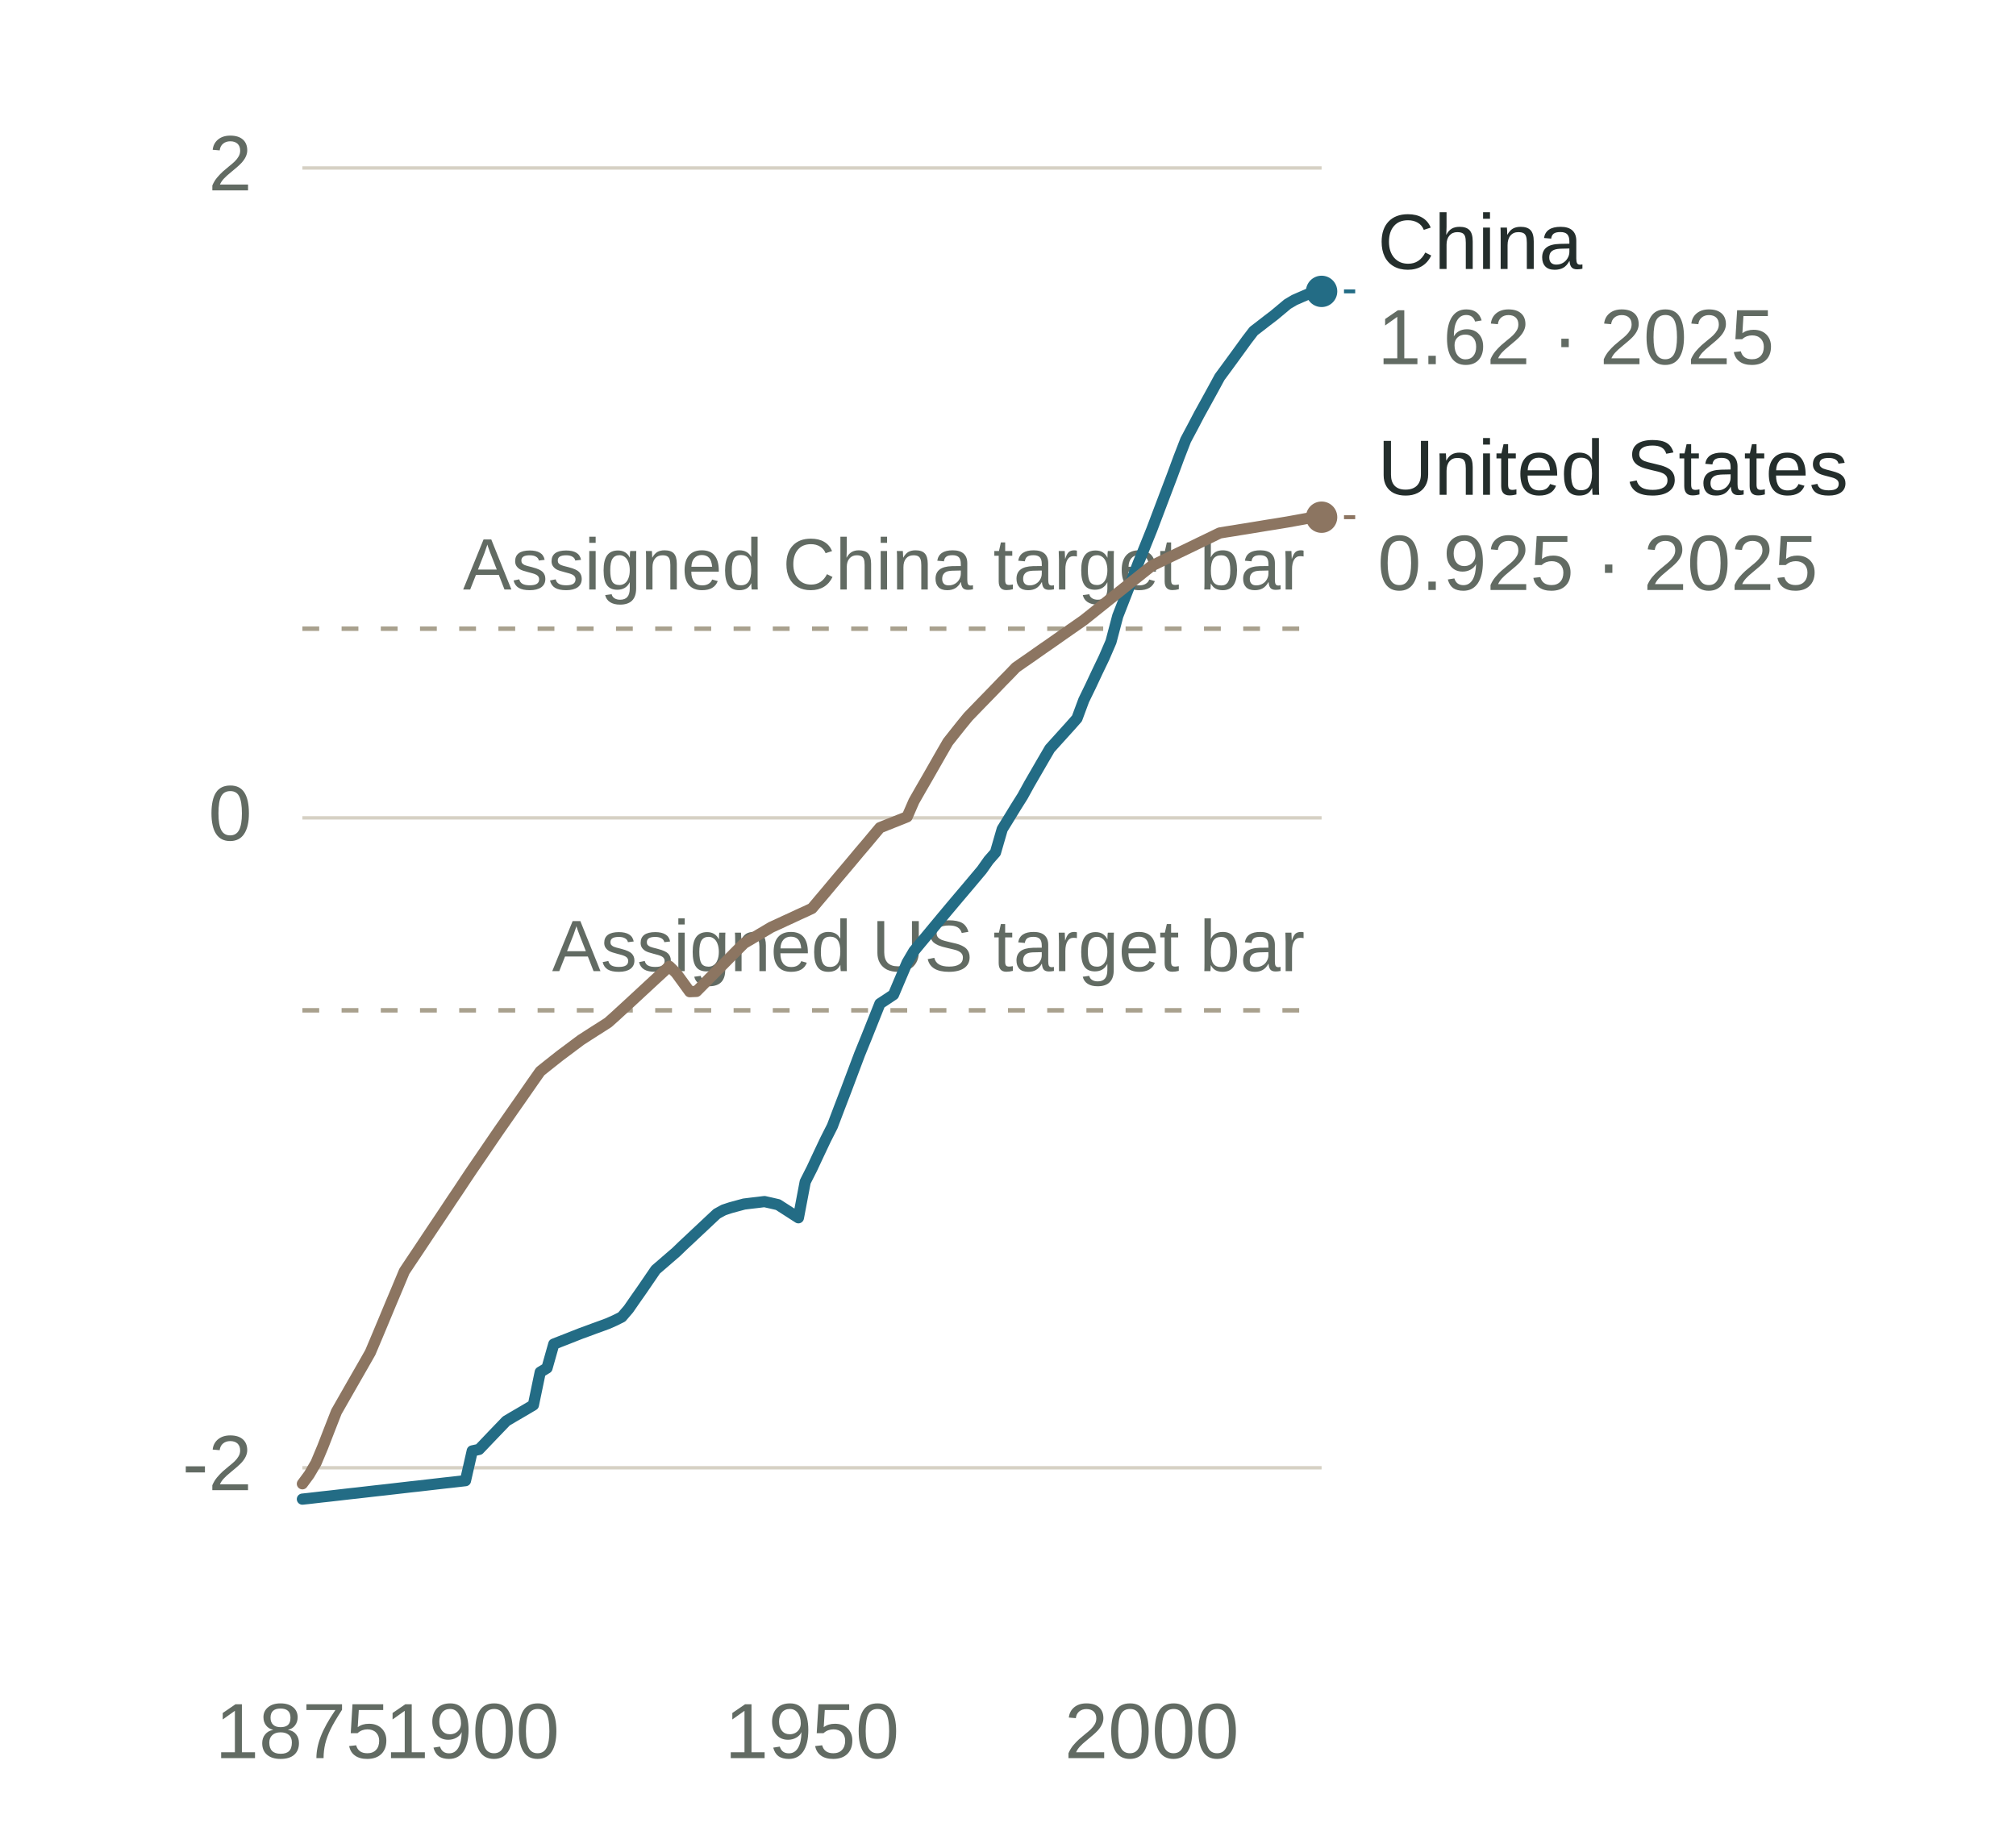
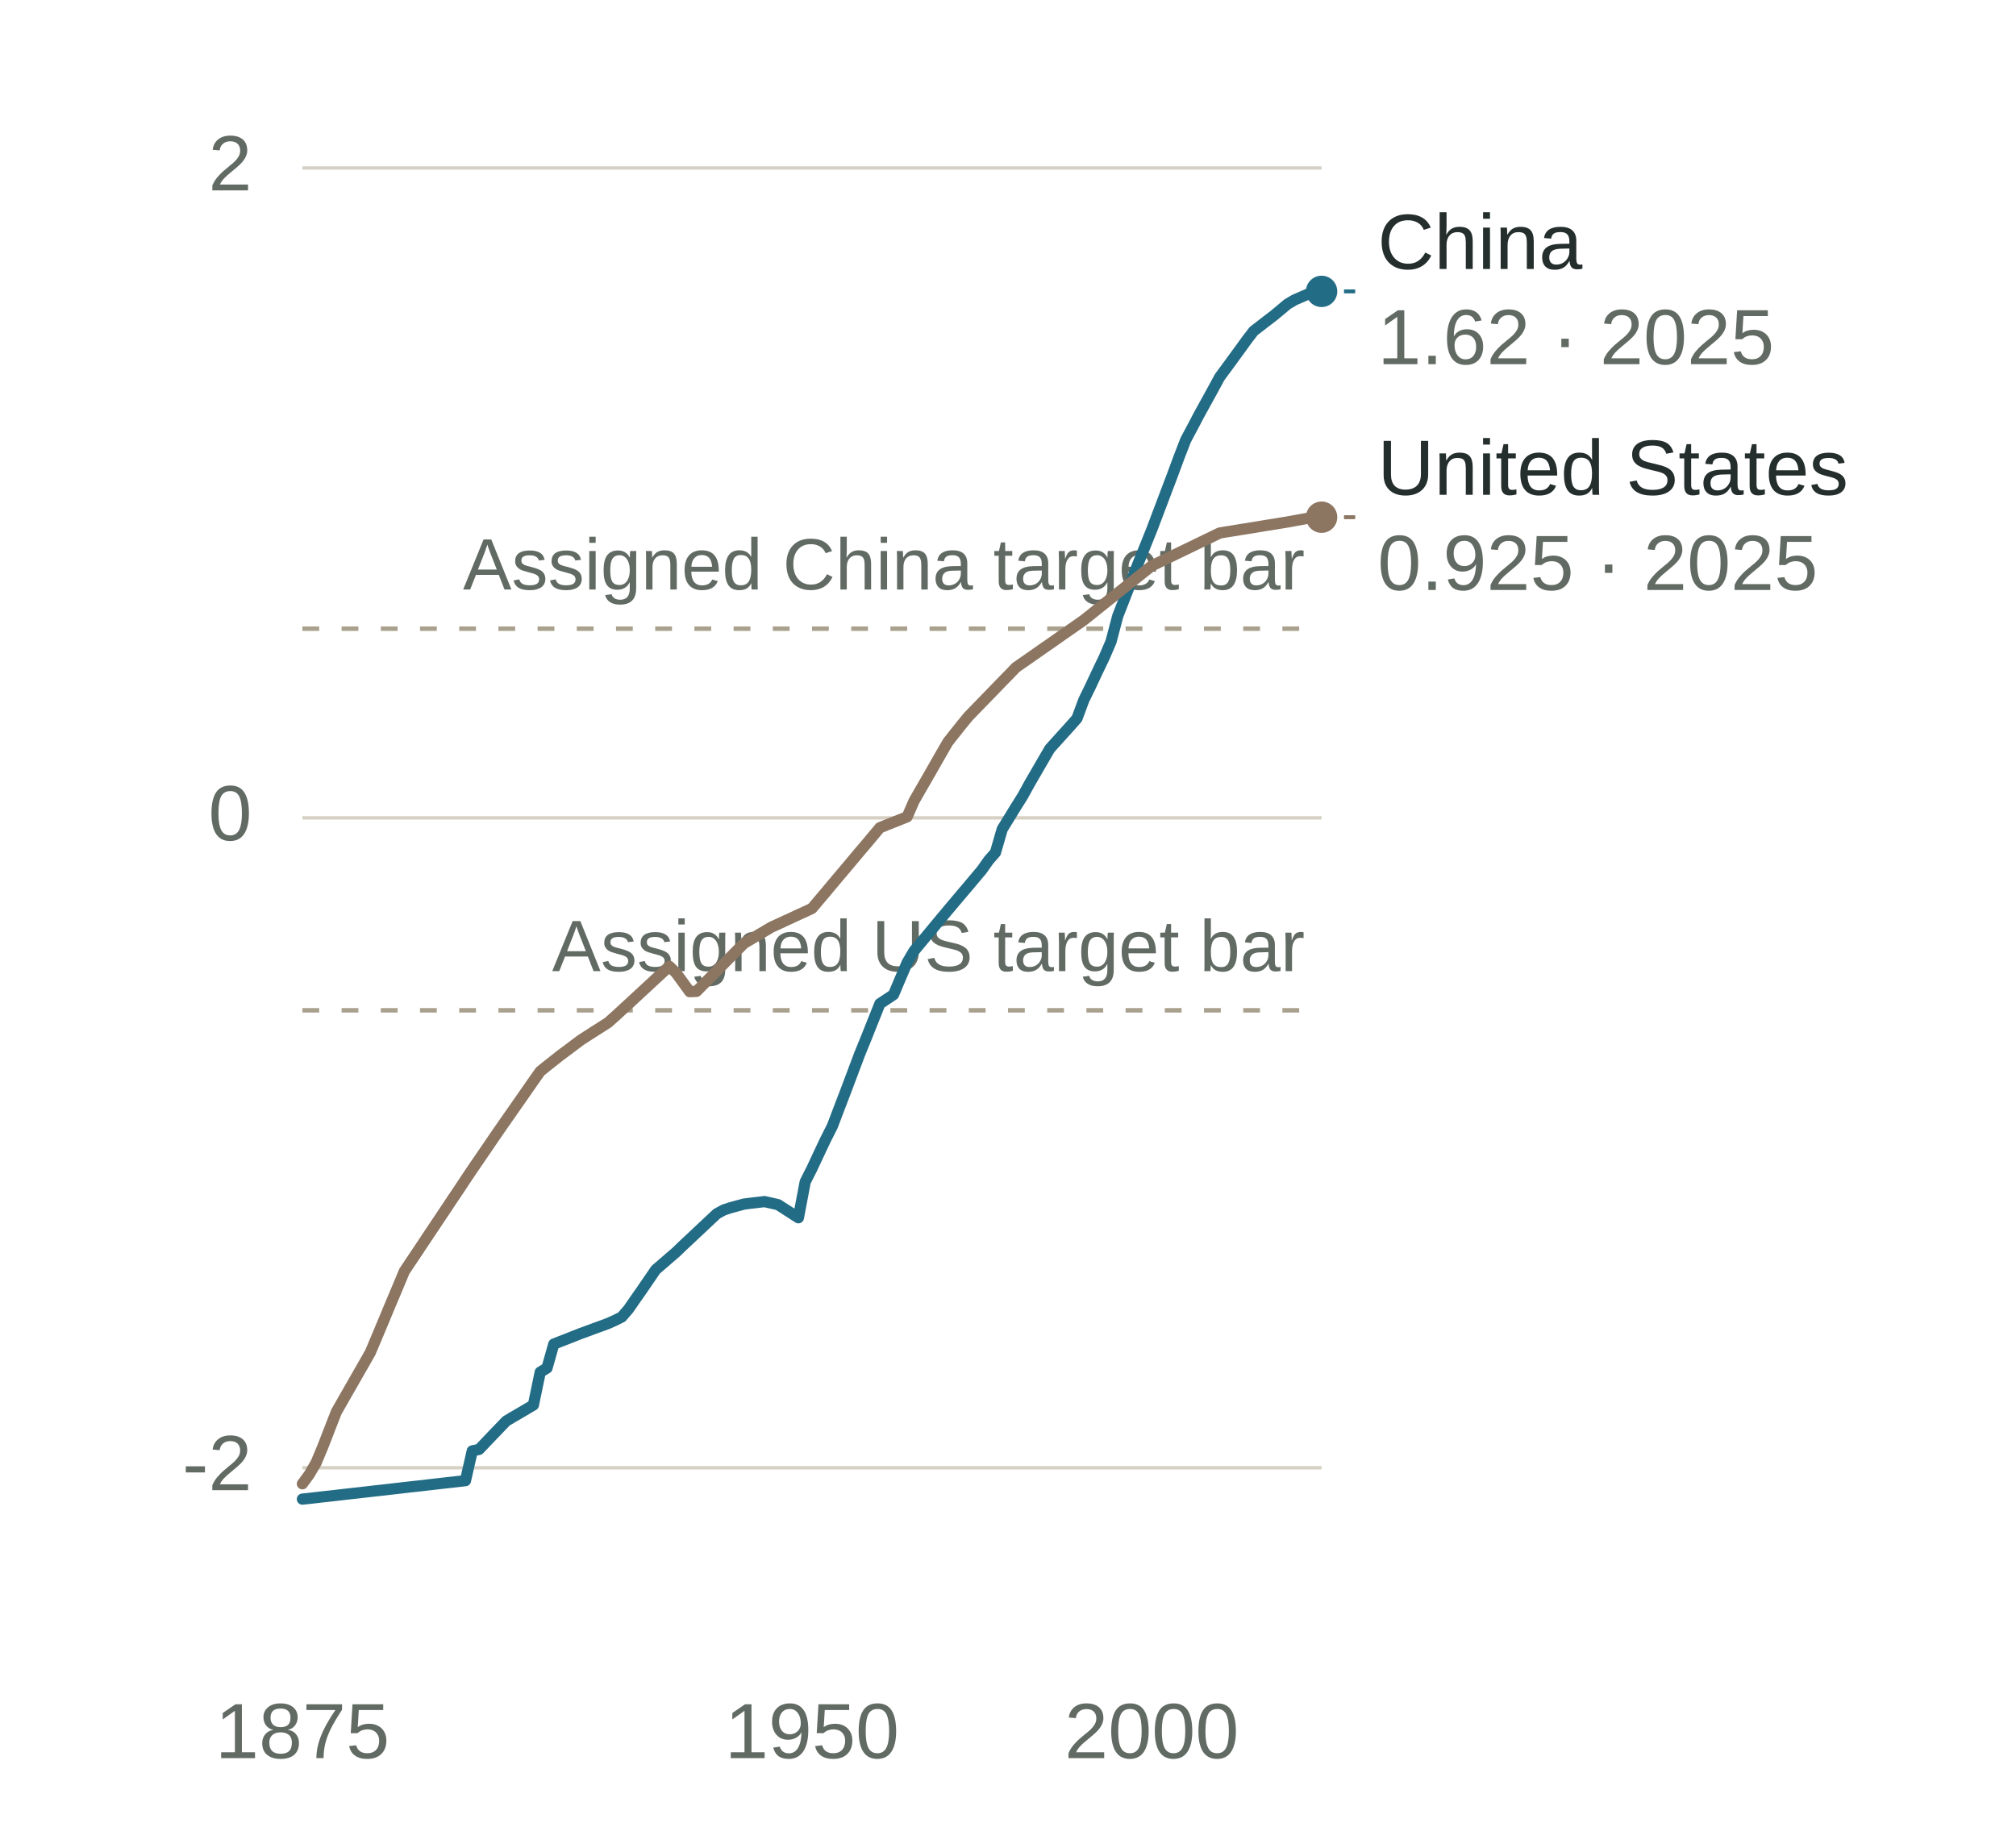
<svg xmlns="http://www.w3.org/2000/svg" viewBox="0 0 360 330" role="img" aria-labelledby="title">
  <path d="M54 262.14H236" stroke="#d6d1c4" stroke-width=".6" fill="none" />
  <text x="45.00" y="266.14" text-anchor="end" fill="#626b63" font-size="14" font-family="Arial,sans-serif">-2</text>
  <path d="M54 146.07H236" stroke="#d6d1c4" stroke-width=".6" fill="none" />
  <text x="45.00" y="150.07" text-anchor="end" fill="#626b63" font-size="14" font-family="Arial,sans-serif">0</text>
  <path d="M54 30.00H236" stroke="#d6d1c4" stroke-width=".6" fill="none" />
  <text x="45.00" y="34.00" text-anchor="end" fill="#626b63" font-size="14" font-family="Arial,sans-serif">2</text>
  <text x="54.00" y="314.00" text-anchor="middle" fill="#626b63" font-size="14" font-family="Arial,sans-serif">1875</text>
-   <text x="84.33" y="314.00" text-anchor="middle" fill="#626b63" font-size="14" font-family="Arial,sans-serif">1900</text>
  <text x="145.00" y="314.00" text-anchor="middle" fill="#626b63" font-size="14" font-family="Arial,sans-serif">1950</text>
  <text x="205.67" y="314.00" text-anchor="middle" fill="#626b63" font-size="14" font-family="Arial,sans-serif">2000</text>
  <path d="M54 112.28H236" stroke="#a9a18e" stroke-width=".8" stroke-dasharray="3 4" fill="none" />
  <text x="233.00" y="105.28" text-anchor="end" fill="#626b63" font-size="13" font-family="Arial,sans-serif">Assigned China target bar</text>
  <path d="M54 180.44H236" stroke="#a9a18e" stroke-width=".8" stroke-dasharray="3 4" fill="none" />
  <text x="233.00" y="173.44" text-anchor="end" fill="#626b63" font-size="13" font-family="Arial,sans-serif">Assigned US target bar</text>
  <path d="M54.00,267.74 L55.21,267.61 L56.43,267.47 L57.64,267.33 L58.85,267.20 L60.07,267.06 L61.28,266.92 L62.49,266.78 L63.71,266.65 L64.92,266.51 L66.13,266.37 L67.35,266.23 L68.56,266.10 L69.77,265.96 L70.99,265.82 L72.20,265.68 L73.41,265.54 L74.63,265.41 L75.84,265.27 L77.05,265.13 L78.27,264.99 L79.48,264.85 L80.69,264.72 L81.91,264.58 L83.12,264.44 L84.33,259.13 L85.55,258.86 L86.76,257.59 L87.97,256.32 L89.19,255.05 L90.40,253.79 L91.61,253.07 L92.83,252.36 L94.04,251.65 L95.25,250.93 L96.47,245.06 L97.68,244.33 L98.89,240.05 L100.11,239.57 L101.32,239.10 L102.53,238.62 L103.75,238.14 L104.96,237.70 L106.17,237.25 L107.39,236.81 L108.60,236.36 L109.81,235.82 L111.03,235.21 L112.24,233.80 L113.45,232.05 L114.67,230.31 L115.88,228.54 L117.09,226.77 L118.31,225.72 L119.52,224.67 L120.73,223.63 L121.95,222.45 L123.16,221.32 L124.37,220.18 L125.59,219.04 L126.80,217.90 L128.01,216.77 L129.23,216.10 L130.44,215.70 L131.65,215.37 L132.87,215.04 L134.08,214.89 L135.29,214.75 L136.51,214.60 L137.72,214.87 L138.93,215.15 L140.15,215.93 L141.36,216.71 L142.57,217.49 L143.79,211.07 L145.00,208.68 L146.21,206.09 L147.43,203.51 L148.64,201.12 L149.85,197.93 L151.07,194.75 L152.28,191.53 L153.49,188.31 L154.71,185.31 L155.92,182.28 L157.13,179.25 L158.35,178.45 L159.56,177.64 L160.77,174.78 L161.99,171.92 L163.20,169.86 L164.41,168.40 L165.63,166.94 L166.84,165.48 L168.05,164.02 L169.27,162.56 L170.48,161.12 L171.69,159.69 L172.91,158.25 L174.12,156.81 L175.33,155.37 L176.55,153.64 L177.76,152.26 L178.97,148.08 L180.19,146.10 L181.40,144.12 L182.61,142.20 L183.83,139.98 L185.04,137.89 L186.25,135.80 L187.47,133.71 L188.68,132.37 L189.89,131.03 L191.11,129.68 L192.32,128.31 L193.53,125.05 L194.75,122.54 L195.96,119.96 L197.17,117.44 L198.39,114.61 L199.60,110.02 L200.81,106.92 L202.03,103.79 L203.24,100.62 L204.45,97.63 L205.67,94.60 L206.88,91.40 L208.09,88.20 L209.31,84.99 L210.52,81.71 L211.73,78.59 L212.95,76.30 L214.16,73.99 L215.37,71.80 L216.59,69.58 L217.80,67.35 L219.01,65.71 L220.23,64.04 L221.44,62.38 L222.65,60.71 L223.87,59.12 L225.08,58.19 L226.29,57.25 L227.51,56.32 L228.72,55.31 L229.93,54.30 L231.15,53.58 L232.36,53.05 L233.57,52.53 L234.79,52.06 L236.00,52.04" fill="none" stroke="#236c85" stroke-width="2" stroke-linecap="round" stroke-linejoin="round" />
  <circle cx="236.00" cy="52.04" r="2.8" fill="#236c85" />
  <path d="M54.00,265.00 L55.21,263.36 L56.43,261.28 L57.64,258.39 L58.85,255.27 L60.07,252.15 L61.28,250.03 L62.49,247.91 L63.71,245.78 L64.92,243.67 L66.13,241.54 L67.35,238.65 L68.56,235.76 L69.77,232.85 L70.99,229.96 L72.20,227.06 L73.41,225.24 L74.63,223.42 L75.84,221.60 L77.05,219.78 L78.27,217.96 L79.48,216.15 L80.69,214.32 L81.91,212.51 L83.12,210.68 L84.33,208.87 L85.55,207.09 L86.76,205.32 L87.97,203.54 L89.19,201.76 L90.40,200.03 L91.61,198.29 L92.83,196.55 L94.04,194.81 L95.25,193.07 L96.47,191.34 L97.68,190.37 L98.89,189.41 L100.11,188.45 L101.32,187.55 L102.53,186.64 L103.75,185.73 L104.96,184.95 L106.17,184.17 L107.39,183.40 L108.60,182.62 L109.81,181.54 L111.03,180.42 L112.24,179.31 L113.45,178.19 L114.67,177.06 L115.88,175.94 L117.09,174.82 L118.31,173.70 L119.52,172.58 L120.73,173.77 L121.95,175.44 L123.16,177.11 L124.37,177.06 L125.59,175.83 L126.80,174.60 L128.01,173.38 L129.23,172.15 L130.44,170.92 L131.65,169.70 L132.87,168.47 L134.08,167.76 L135.29,167.04 L136.51,166.32 L137.72,165.60 L138.93,165.05 L140.15,164.48 L141.36,163.93 L142.57,163.36 L143.79,162.81 L145.00,162.24 L146.21,160.80 L147.43,159.36 L148.64,157.91 L149.85,156.47 L151.07,155.03 L152.28,153.59 L153.49,152.14 L154.71,150.71 L155.92,149.26 L157.13,147.82 L158.35,147.33 L159.56,146.85 L160.77,146.37 L161.99,145.88 L163.20,143.10 L164.41,140.98 L165.63,138.87 L166.84,136.75 L168.05,134.63 L169.27,132.52 L170.48,130.99 L171.69,129.47 L172.91,127.98 L174.12,126.73 L175.33,125.48 L176.55,124.23 L177.76,122.98 L178.97,121.72 L180.19,120.48 L181.40,119.22 L182.61,118.37 L183.83,117.53 L185.04,116.68 L186.25,115.83 L187.47,114.99 L188.68,114.14 L189.89,113.29 L191.11,112.44 L192.32,111.60 L193.53,110.75 L194.75,109.78 L195.96,108.81 L197.17,107.84 L198.39,106.87 L199.60,105.90 L200.81,104.93 L202.03,103.96 L203.24,103.00 L204.45,102.03 L205.67,101.06 L206.88,100.47 L208.09,99.88 L209.31,99.30 L210.52,98.71 L211.73,98.13 L212.95,97.54 L214.16,96.95 L215.37,96.37 L216.59,95.78 L217.80,95.19 L219.01,94.99 L220.23,94.80 L221.44,94.60 L222.65,94.41 L223.87,94.21 L225.08,94.01 L226.29,93.81 L227.51,93.62 L228.72,93.42 L229.93,93.22 L231.15,93.00 L232.36,92.78 L233.57,92.56 L234.79,92.37 L236.00,92.37" fill="none" stroke="#8c7561" stroke-width="2" stroke-linecap="round" stroke-linejoin="round" />
  <circle cx="236.00" cy="92.37" r="2.8" fill="#8c7561" />
  <path d="M240.00 52.04L242 52.04" stroke="#236c85" stroke-width=".7" fill="none" />
  <text x="246.00" y="48.04" text-anchor="start" fill="#242e2c" font-size="14" font-family="Arial,sans-serif">China</text>
  <text x="246.00" y="65.04" text-anchor="start" fill="#626b63" font-size="14" font-family="Arial,sans-serif">1.62 · 2025</text>
  <path d="M240.00 92.37L242 92.37" stroke="#8c7561" stroke-width=".7" fill="none" />
  <text x="246.00" y="88.37" text-anchor="start" fill="#242e2c" font-size="14" font-family="Arial,sans-serif">United States</text>
  <text x="246.00" y="105.37" text-anchor="start" fill="#626b63" font-size="14" font-family="Arial,sans-serif">0.925 · 2025</text>
</svg>
